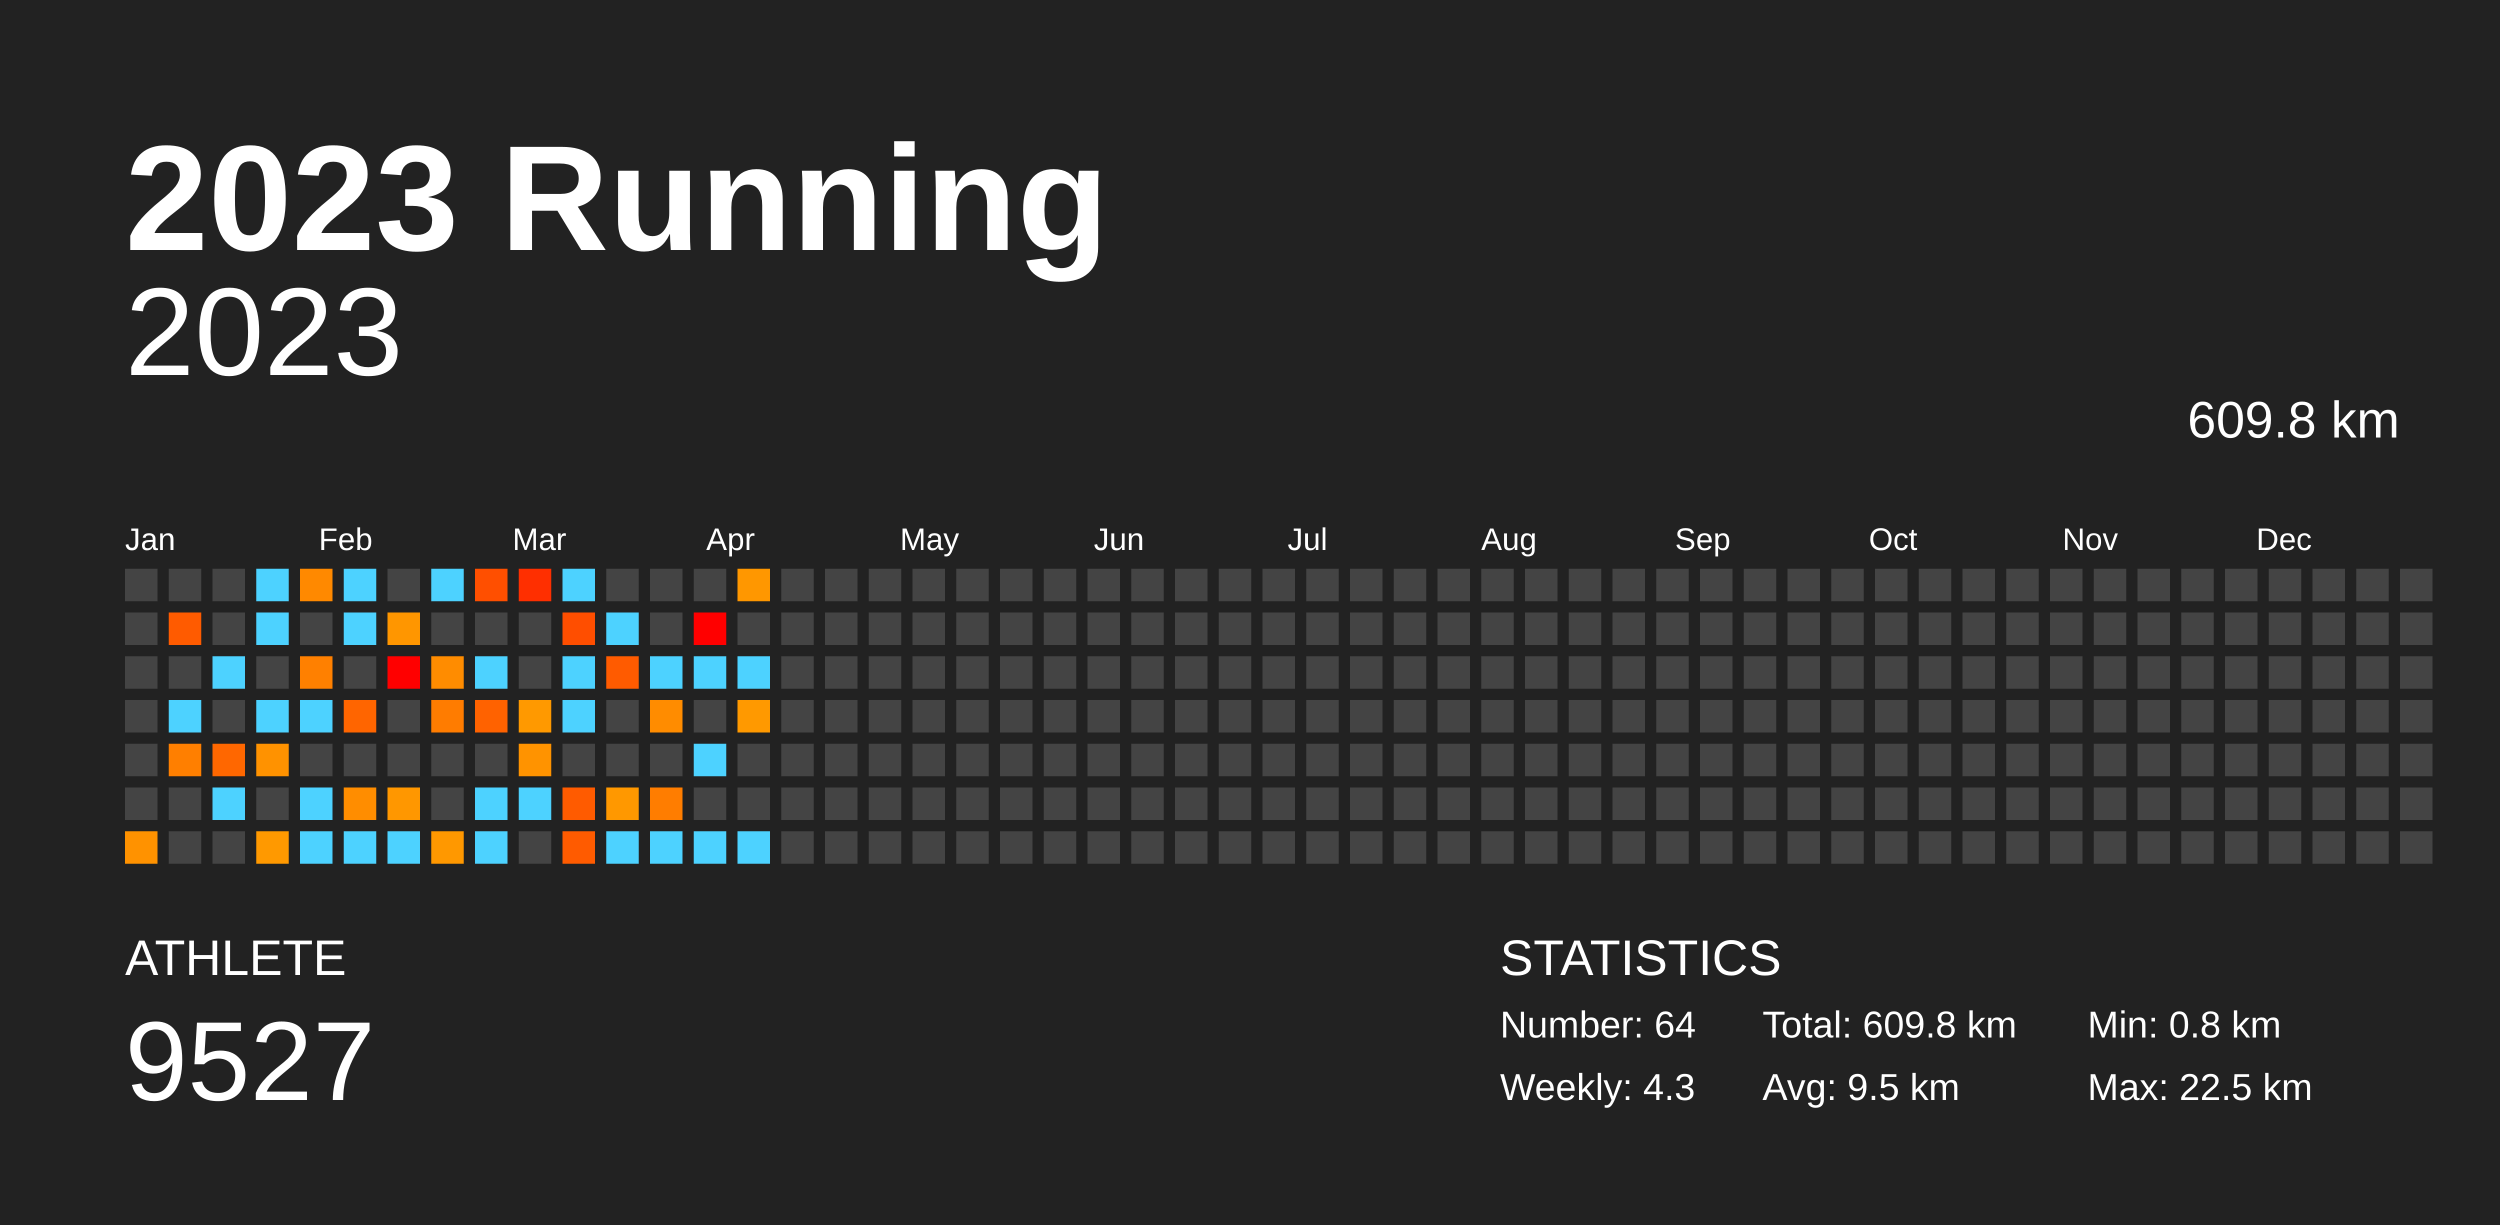
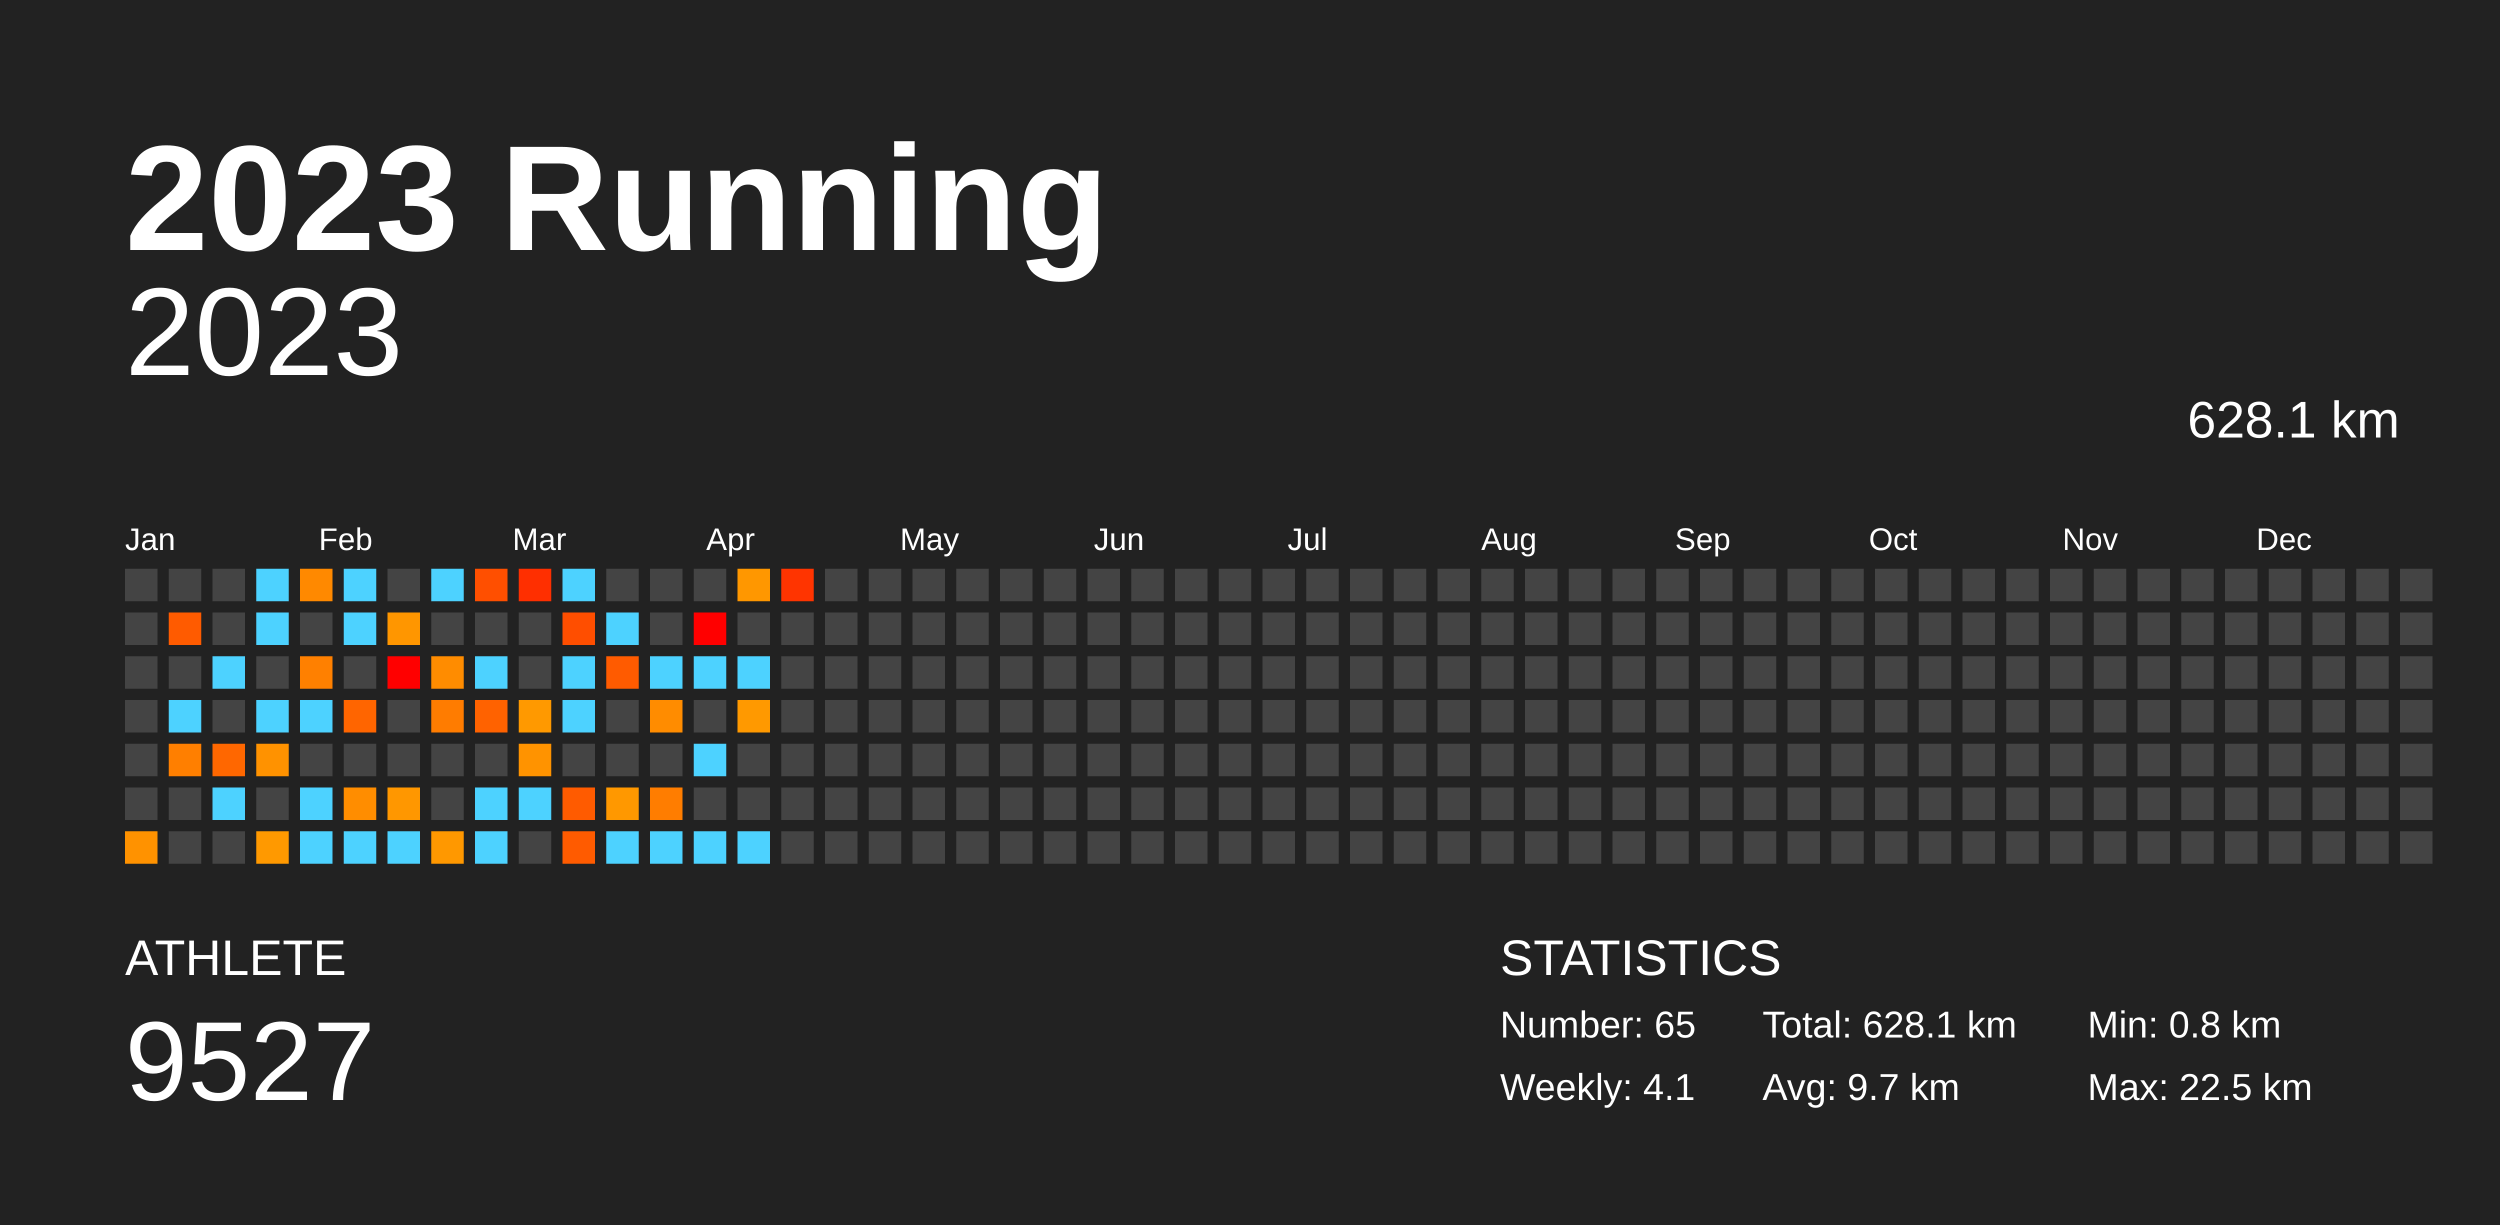
<svg xmlns="http://www.w3.org/2000/svg" baseProfile="full" height="98mm" version="1.1" viewBox="0,0,200,98" width="200mm">
  <defs />
  <rect fill="#222222" height="98" width="200" x="0" y="0" />
  <text fill="#FFFFFF" style="font-size:12px; font-family:Arial; font-weight:bold;" x="10" y="20">2023 Running</text>
  <text fill="#FFFFFF" style="font-size:4px; font-family:Arial" x="10" y="78">ATHLETE</text>
  <text fill="#FFFFFF" style="font-size:9px; font-family:Arial" x="10" y="88">9527</text>
  <text fill="#FFFFFF" style="font-size:4px; font-family:Arial" x="120" y="78">STATISTICS</text>
-   <text fill="#FFFFFF" style="font-size:3px; font-family:Arial" x="120" y="83">Number: 64</text>
-   <text fill="#FFFFFF" style="font-size:3px; font-family:Arial" x="120" y="88">Weekly: 4.3</text>
-   <text fill="#FFFFFF" style="font-size:3px; font-family:Arial" x="141" y="83">Total: 609.8 km</text>
-   <text fill="#FFFFFF" style="font-size:3px; font-family:Arial" x="141" y="88">Avg: 9.5 km</text>
+   <text fill="#FFFFFF" style="font-size:3px; font-family:Arial" x="120" y="83">Number: 65</text>
+   <text fill="#FFFFFF" style="font-size:3px; font-family:Arial" x="120" y="88">Weekly: 4.1</text>
+   <text fill="#FFFFFF" style="font-size:3px; font-family:Arial" x="141" y="83">Total: 628.1 km</text>
+   <text fill="#FFFFFF" style="font-size:3px; font-family:Arial" x="141" y="88">Avg: 9.7 km</text>
  <text fill="#FFFFFF" style="font-size:3px; font-family:Arial" x="167" y="83">Min: 0.8 km</text>
  <text fill="#FFFFFF" style="font-size:3px; font-family:Arial" x="167" y="88">Max: 22.5 km</text>
  <text alignment-baseline="hanging" fill="#FFFFFF" style="font-size:10.0px; font-family:Arial;" x="10" y="30">2023</text>
-   <text alignment-baseline="hanging" fill="#FFFFFF" style="font-size:4.125px; font-family:Arial;" x="175" y="35">609.8 km</text>
+   <text alignment-baseline="hanging" fill="#FFFFFF" style="font-size:4.125px; font-family:Arial;" x="175" y="35">628.1 km</text>
  <text fill="#FFFFFF" style="font-size:2.5px; font-family:Arial" x="10.0" y="44">Jan</text>
  <text fill="#FFFFFF" style="font-size:2.5px; font-family:Arial" x="25.5" y="44">Feb</text>
  <text fill="#FFFFFF" style="font-size:2.5px; font-family:Arial" x="41.0" y="44">Mar</text>
  <text fill="#FFFFFF" style="font-size:2.5px; font-family:Arial" x="56.5" y="44">Apr</text>
  <text fill="#FFFFFF" style="font-size:2.5px; font-family:Arial" x="72.0" y="44">May</text>
  <text fill="#FFFFFF" style="font-size:2.5px; font-family:Arial" x="87.5" y="44">Jun</text>
  <text fill="#FFFFFF" style="font-size:2.5px; font-family:Arial" x="103.0" y="44">Jul</text>
  <text fill="#FFFFFF" style="font-size:2.5px; font-family:Arial" x="118.5" y="44">Aug</text>
  <text fill="#FFFFFF" style="font-size:2.5px; font-family:Arial" x="134.0" y="44">Sep</text>
  <text fill="#FFFFFF" style="font-size:2.5px; font-family:Arial" x="149.5" y="44">Oct</text>
  <text fill="#FFFFFF" style="font-size:2.5px; font-family:Arial" x="165.0" y="44">Nov</text>
  <text fill="#FFFFFF" style="font-size:2.5px; font-family:Arial" x="180.5" y="44">Dec</text>
  <rect fill="#444444" height="2.6" width="2.6" x="10.0" y="45.5" />
  <rect fill="#444444" height="2.6" width="2.6" x="10.0" y="49.0" />
  <rect fill="#444444" height="2.6" width="2.6" x="10.0" y="52.5" />
  <rect fill="#444444" height="2.6" width="2.6" x="10.0" y="56.0" />
  <rect fill="#444444" height="2.6" width="2.6" x="10.0" y="59.5" />
  <rect fill="#444444" height="2.6" width="2.6" x="10.0" y="63.0" />
  <rect fill="#ff9200" height="2.6" width="2.6" x="10.0" y="66.5" />
  <rect fill="#444444" height="2.6" width="2.6" x="13.5" y="45.5" />
  <rect fill="#ff5b00" height="2.6" width="2.6" x="13.5" y="49.0" />
  <rect fill="#444444" height="2.6" width="2.6" x="13.5" y="52.5" />
  <rect fill="#4dd2ff" height="2.6" width="2.6" x="13.5" y="56.0" />
  <rect fill="#ff7f00" height="2.6" width="2.6" x="13.5" y="59.5" />
  <rect fill="#444444" height="2.6" width="2.6" x="13.5" y="63.0" />
  <rect fill="#444444" height="2.6" width="2.6" x="13.5" y="66.5" />
  <rect fill="#444444" height="2.6" width="2.6" x="17.0" y="45.5" />
  <rect fill="#444444" height="2.6" width="2.6" x="17.0" y="49.0" />
  <rect fill="#4dd2ff" height="2.6" width="2.6" x="17.0" y="52.5" />
  <rect fill="#444444" height="2.6" width="2.6" x="17.0" y="56.0" />
  <rect fill="#ff6700" height="2.6" width="2.6" x="17.0" y="59.5" />
  <rect fill="#4dd2ff" height="2.6" width="2.6" x="17.0" y="63.0" />
  <rect fill="#444444" height="2.6" width="2.6" x="17.0" y="66.5" />
  <rect fill="#4dd2ff" height="2.6" width="2.6" x="20.5" y="45.5" />
  <rect fill="#4dd2ff" height="2.6" width="2.6" x="20.5" y="49.0" />
  <rect fill="#444444" height="2.6" width="2.6" x="20.5" y="52.5" />
  <rect fill="#4dd2ff" height="2.6" width="2.6" x="20.5" y="56.0" />
  <rect fill="#ff9200" height="2.6" width="2.6" x="20.5" y="59.5" />
  <rect fill="#444444" height="2.6" width="2.6" x="20.5" y="63.0" />
  <rect fill="#ff9900" height="2.6" width="2.6" x="20.5" y="66.5" />
  <rect fill="#ff8900" height="2.6" width="2.6" x="24.0" y="45.5" />
  <rect fill="#444444" height="2.6" width="2.6" x="24.0" y="49.0" />
  <rect fill="#ff8000" height="2.6" width="2.6" x="24.0" y="52.5" />
  <rect fill="#4dd2ff" height="2.6" width="2.6" x="24.0" y="56.0" />
  <rect fill="#444444" height="2.6" width="2.6" x="24.0" y="59.5" />
  <rect fill="#4dd2ff" height="2.6" width="2.6" x="24.0" y="63.0" />
  <rect fill="#4dd2ff" height="2.6" width="2.6" x="24.0" y="66.5" />
  <rect fill="#4dd2ff" height="2.6" width="2.6" x="27.5" y="45.5" />
  <rect fill="#4dd2ff" height="2.6" width="2.6" x="27.5" y="49.0" />
  <rect fill="#444444" height="2.6" width="2.6" x="27.5" y="52.5" />
  <rect fill="#ff6500" height="2.6" width="2.6" x="27.5" y="56.0" />
  <rect fill="#444444" height="2.6" width="2.6" x="27.5" y="59.5" />
  <rect fill="#ff8d00" height="2.6" width="2.6" x="27.5" y="63.0" />
  <rect fill="#4dd2ff" height="2.6" width="2.6" x="27.5" y="66.5" />
  <rect fill="#444444" height="2.6" width="2.6" x="31.0" y="45.5" />
  <rect fill="#ff9600" height="2.6" width="2.6" x="31.0" y="49.0" />
  <rect fill="red" height="2.6" width="2.6" x="31.0" y="52.5" />
  <rect fill="#444444" height="2.6" width="2.6" x="31.0" y="56.0" />
  <rect fill="#444444" height="2.6" width="2.6" x="31.0" y="59.5" />
  <rect fill="#ff9700" height="2.6" width="2.6" x="31.0" y="63.0" />
  <rect fill="#4dd2ff" height="2.6" width="2.6" x="31.0" y="66.5" />
  <rect fill="#4dd2ff" height="2.6" width="2.6" x="34.5" y="45.5" />
  <rect fill="#444444" height="2.6" width="2.6" x="34.5" y="49.0" />
  <rect fill="#ff8c00" height="2.6" width="2.6" x="34.5" y="52.5" />
  <rect fill="#ff7c00" height="2.6" width="2.6" x="34.5" y="56.0" />
  <rect fill="#444444" height="2.6" width="2.6" x="34.5" y="59.5" />
  <rect fill="#444444" height="2.6" width="2.6" x="34.5" y="63.0" />
  <rect fill="#ff9800" height="2.6" width="2.6" x="34.5" y="66.5" />
  <rect fill="#ff4f00" height="2.6" width="2.6" x="38.0" y="45.5" />
  <rect fill="#444444" height="2.6" width="2.6" x="38.0" y="49.0" />
  <rect fill="#4dd2ff" height="2.6" width="2.6" x="38.0" y="52.5" />
  <rect fill="#ff6200" height="2.6" width="2.6" x="38.0" y="56.0" />
  <rect fill="#444444" height="2.6" width="2.6" x="38.0" y="59.5" />
  <rect fill="#4dd2ff" height="2.6" width="2.6" x="38.0" y="63.0" />
  <rect fill="#4dd2ff" height="2.6" width="2.6" x="38.0" y="66.5" />
  <rect fill="#ff2f00" height="2.6" width="2.6" x="41.5" y="45.5" />
  <rect fill="#444444" height="2.6" width="2.6" x="41.5" y="49.0" />
  <rect fill="#444444" height="2.6" width="2.6" x="41.5" y="52.5" />
  <rect fill="#ff9900" height="2.6" width="2.6" x="41.5" y="56.0" />
  <rect fill="#ff9300" height="2.6" width="2.6" x="41.5" y="59.5" />
  <rect fill="#4dd2ff" height="2.6" width="2.6" x="41.5" y="63.0" />
  <rect fill="#444444" height="2.6" width="2.6" x="41.5" y="66.5" />
  <rect fill="#4dd2ff" height="2.6" width="2.6" x="45.0" y="45.5" />
  <rect fill="#ff4e00" height="2.6" width="2.6" x="45.0" y="49.0" />
  <rect fill="#4dd2ff" height="2.6" width="2.6" x="45.0" y="52.5" />
  <rect fill="#4dd2ff" height="2.6" width="2.6" x="45.0" y="56.0" />
  <rect fill="#444444" height="2.6" width="2.6" x="45.0" y="59.5" />
  <rect fill="#ff5b00" height="2.6" width="2.6" x="45.0" y="63.0" />
  <rect fill="#ff5b00" height="2.6" width="2.6" x="45.0" y="66.5" />
  <rect fill="#444444" height="2.6" width="2.6" x="48.5" y="45.5" />
  <rect fill="#4dd2ff" height="2.6" width="2.6" x="48.5" y="49.0" />
  <rect fill="#ff5b00" height="2.6" width="2.6" x="48.5" y="52.5" />
  <rect fill="#444444" height="2.6" width="2.6" x="48.5" y="56.0" />
  <rect fill="#444444" height="2.6" width="2.6" x="48.5" y="59.5" />
  <rect fill="#ff9800" height="2.6" width="2.6" x="48.5" y="63.0" />
  <rect fill="#4dd2ff" height="2.6" width="2.6" x="48.5" y="66.5" />
  <rect fill="#444444" height="2.6" width="2.6" x="52.0" y="45.5" />
  <rect fill="#444444" height="2.6" width="2.6" x="52.0" y="49.0" />
  <rect fill="#4dd2ff" height="2.6" width="2.6" x="52.0" y="52.5" />
  <rect fill="#ff8c00" height="2.6" width="2.6" x="52.0" y="56.0" />
  <rect fill="#444444" height="2.6" width="2.6" x="52.0" y="59.5" />
  <rect fill="#ff7d00" height="2.6" width="2.6" x="52.0" y="63.0" />
  <rect fill="#4dd2ff" height="2.6" width="2.6" x="52.0" y="66.5" />
  <rect fill="#444444" height="2.6" width="2.6" x="55.5" y="45.5" />
  <rect fill="red" height="2.6" width="2.6" x="55.5" y="49.0" />
  <rect fill="#4dd2ff" height="2.6" width="2.6" x="55.5" y="52.5" />
  <rect fill="#444444" height="2.6" width="2.6" x="55.5" y="56.0" />
  <rect fill="#4dd2ff" height="2.6" width="2.6" x="55.5" y="59.5" />
  <rect fill="#444444" height="2.6" width="2.6" x="55.5" y="63.0" />
  <rect fill="#4dd2ff" height="2.6" width="2.6" x="55.5" y="66.5" />
  <rect fill="#ff9700" height="2.6" width="2.6" x="59.0" y="45.5" />
  <rect fill="#444444" height="2.6" width="2.6" x="59.0" y="49.0" />
  <rect fill="#4dd2ff" height="2.6" width="2.6" x="59.0" y="52.5" />
  <rect fill="#ff9900" height="2.6" width="2.6" x="59.0" y="56.0" />
  <rect fill="#444444" height="2.6" width="2.6" x="59.0" y="59.5" />
  <rect fill="#444444" height="2.6" width="2.6" x="59.0" y="63.0" />
  <rect fill="#4dd2ff" height="2.6" width="2.6" x="59.0" y="66.5" />
-   <rect fill="#444444" height="2.6" width="2.6" x="62.5" y="45.5" />
+   <rect fill="#ff3400" height="2.6" width="2.6" x="62.5" y="45.5" />
  <rect fill="#444444" height="2.6" width="2.6" x="62.5" y="49.0" />
  <rect fill="#444444" height="2.6" width="2.6" x="62.5" y="52.5" />
  <rect fill="#444444" height="2.6" width="2.6" x="62.5" y="56.0" />
  <rect fill="#444444" height="2.6" width="2.6" x="62.5" y="59.5" />
  <rect fill="#444444" height="2.6" width="2.6" x="62.5" y="63.0" />
  <rect fill="#444444" height="2.6" width="2.6" x="62.5" y="66.5" />
  <rect fill="#444444" height="2.6" width="2.6" x="66.0" y="45.5" />
  <rect fill="#444444" height="2.6" width="2.6" x="66.0" y="49.0" />
  <rect fill="#444444" height="2.6" width="2.6" x="66.0" y="52.5" />
  <rect fill="#444444" height="2.6" width="2.6" x="66.0" y="56.0" />
  <rect fill="#444444" height="2.6" width="2.6" x="66.0" y="59.5" />
  <rect fill="#444444" height="2.6" width="2.6" x="66.0" y="63.0" />
  <rect fill="#444444" height="2.6" width="2.6" x="66.0" y="66.5" />
  <rect fill="#444444" height="2.6" width="2.6" x="69.5" y="45.5" />
  <rect fill="#444444" height="2.6" width="2.6" x="69.5" y="49.0" />
  <rect fill="#444444" height="2.6" width="2.6" x="69.5" y="52.5" />
  <rect fill="#444444" height="2.6" width="2.6" x="69.5" y="56.0" />
  <rect fill="#444444" height="2.6" width="2.6" x="69.5" y="59.5" />
  <rect fill="#444444" height="2.6" width="2.6" x="69.5" y="63.0" />
  <rect fill="#444444" height="2.6" width="2.6" x="69.5" y="66.5" />
  <rect fill="#444444" height="2.6" width="2.6" x="73.0" y="45.5" />
  <rect fill="#444444" height="2.6" width="2.6" x="73.0" y="49.0" />
  <rect fill="#444444" height="2.6" width="2.6" x="73.0" y="52.5" />
  <rect fill="#444444" height="2.6" width="2.6" x="73.0" y="56.0" />
  <rect fill="#444444" height="2.6" width="2.6" x="73.0" y="59.5" />
  <rect fill="#444444" height="2.6" width="2.6" x="73.0" y="63.0" />
  <rect fill="#444444" height="2.6" width="2.6" x="73.0" y="66.5" />
  <rect fill="#444444" height="2.6" width="2.6" x="76.5" y="45.5" />
  <rect fill="#444444" height="2.6" width="2.6" x="76.5" y="49.0" />
  <rect fill="#444444" height="2.6" width="2.6" x="76.5" y="52.5" />
  <rect fill="#444444" height="2.6" width="2.6" x="76.5" y="56.0" />
  <rect fill="#444444" height="2.6" width="2.6" x="76.5" y="59.5" />
  <rect fill="#444444" height="2.6" width="2.6" x="76.5" y="63.0" />
  <rect fill="#444444" height="2.6" width="2.6" x="76.5" y="66.5" />
  <rect fill="#444444" height="2.6" width="2.6" x="80.0" y="45.5" />
  <rect fill="#444444" height="2.6" width="2.6" x="80.0" y="49.0" />
  <rect fill="#444444" height="2.6" width="2.6" x="80.0" y="52.5" />
  <rect fill="#444444" height="2.6" width="2.6" x="80.0" y="56.0" />
  <rect fill="#444444" height="2.6" width="2.6" x="80.0" y="59.5" />
  <rect fill="#444444" height="2.6" width="2.6" x="80.0" y="63.0" />
  <rect fill="#444444" height="2.6" width="2.6" x="80.0" y="66.5" />
  <rect fill="#444444" height="2.6" width="2.6" x="83.5" y="45.5" />
  <rect fill="#444444" height="2.6" width="2.6" x="83.5" y="49.0" />
  <rect fill="#444444" height="2.6" width="2.6" x="83.5" y="52.5" />
  <rect fill="#444444" height="2.6" width="2.6" x="83.5" y="56.0" />
  <rect fill="#444444" height="2.6" width="2.6" x="83.5" y="59.5" />
  <rect fill="#444444" height="2.6" width="2.6" x="83.5" y="63.0" />
  <rect fill="#444444" height="2.6" width="2.6" x="83.5" y="66.5" />
  <rect fill="#444444" height="2.6" width="2.6" x="87.0" y="45.5" />
  <rect fill="#444444" height="2.6" width="2.6" x="87.0" y="49.0" />
  <rect fill="#444444" height="2.6" width="2.6" x="87.0" y="52.5" />
  <rect fill="#444444" height="2.6" width="2.6" x="87.0" y="56.0" />
  <rect fill="#444444" height="2.6" width="2.6" x="87.0" y="59.5" />
  <rect fill="#444444" height="2.6" width="2.6" x="87.0" y="63.0" />
  <rect fill="#444444" height="2.6" width="2.6" x="87.0" y="66.5" />
  <rect fill="#444444" height="2.6" width="2.6" x="90.5" y="45.5" />
  <rect fill="#444444" height="2.6" width="2.6" x="90.5" y="49.0" />
  <rect fill="#444444" height="2.6" width="2.6" x="90.5" y="52.5" />
  <rect fill="#444444" height="2.6" width="2.6" x="90.5" y="56.0" />
  <rect fill="#444444" height="2.6" width="2.6" x="90.5" y="59.5" />
  <rect fill="#444444" height="2.6" width="2.6" x="90.5" y="63.0" />
  <rect fill="#444444" height="2.6" width="2.6" x="90.5" y="66.5" />
  <rect fill="#444444" height="2.6" width="2.6" x="94.0" y="45.5" />
  <rect fill="#444444" height="2.6" width="2.6" x="94.0" y="49.0" />
  <rect fill="#444444" height="2.6" width="2.6" x="94.0" y="52.5" />
  <rect fill="#444444" height="2.6" width="2.6" x="94.0" y="56.0" />
  <rect fill="#444444" height="2.6" width="2.6" x="94.0" y="59.5" />
  <rect fill="#444444" height="2.6" width="2.6" x="94.0" y="63.0" />
  <rect fill="#444444" height="2.6" width="2.6" x="94.0" y="66.5" />
  <rect fill="#444444" height="2.6" width="2.6" x="97.5" y="45.5" />
  <rect fill="#444444" height="2.6" width="2.6" x="97.5" y="49.0" />
  <rect fill="#444444" height="2.6" width="2.6" x="97.5" y="52.5" />
  <rect fill="#444444" height="2.6" width="2.6" x="97.5" y="56.0" />
  <rect fill="#444444" height="2.6" width="2.6" x="97.5" y="59.5" />
  <rect fill="#444444" height="2.6" width="2.6" x="97.5" y="63.0" />
  <rect fill="#444444" height="2.6" width="2.6" x="97.5" y="66.5" />
  <rect fill="#444444" height="2.6" width="2.6" x="101.0" y="45.5" />
  <rect fill="#444444" height="2.6" width="2.6" x="101.0" y="49.0" />
  <rect fill="#444444" height="2.6" width="2.6" x="101.0" y="52.5" />
  <rect fill="#444444" height="2.6" width="2.6" x="101.0" y="56.0" />
  <rect fill="#444444" height="2.6" width="2.6" x="101.0" y="59.5" />
  <rect fill="#444444" height="2.6" width="2.6" x="101.0" y="63.0" />
  <rect fill="#444444" height="2.6" width="2.6" x="101.0" y="66.5" />
  <rect fill="#444444" height="2.6" width="2.6" x="104.5" y="45.5" />
  <rect fill="#444444" height="2.6" width="2.6" x="104.5" y="49.0" />
  <rect fill="#444444" height="2.6" width="2.6" x="104.5" y="52.5" />
  <rect fill="#444444" height="2.6" width="2.6" x="104.5" y="56.0" />
  <rect fill="#444444" height="2.6" width="2.6" x="104.5" y="59.5" />
  <rect fill="#444444" height="2.6" width="2.6" x="104.5" y="63.0" />
  <rect fill="#444444" height="2.6" width="2.6" x="104.5" y="66.5" />
  <rect fill="#444444" height="2.6" width="2.6" x="108.0" y="45.5" />
  <rect fill="#444444" height="2.6" width="2.6" x="108.0" y="49.0" />
  <rect fill="#444444" height="2.6" width="2.6" x="108.0" y="52.5" />
  <rect fill="#444444" height="2.6" width="2.6" x="108.0" y="56.0" />
  <rect fill="#444444" height="2.6" width="2.6" x="108.0" y="59.5" />
  <rect fill="#444444" height="2.6" width="2.6" x="108.0" y="63.0" />
  <rect fill="#444444" height="2.6" width="2.6" x="108.0" y="66.5" />
  <rect fill="#444444" height="2.6" width="2.6" x="111.5" y="45.5" />
  <rect fill="#444444" height="2.6" width="2.6" x="111.5" y="49.0" />
  <rect fill="#444444" height="2.6" width="2.6" x="111.5" y="52.5" />
  <rect fill="#444444" height="2.6" width="2.6" x="111.5" y="56.0" />
  <rect fill="#444444" height="2.6" width="2.6" x="111.5" y="59.5" />
  <rect fill="#444444" height="2.6" width="2.6" x="111.5" y="63.0" />
  <rect fill="#444444" height="2.6" width="2.6" x="111.5" y="66.5" />
  <rect fill="#444444" height="2.6" width="2.6" x="115.0" y="45.5" />
  <rect fill="#444444" height="2.6" width="2.6" x="115.0" y="49.0" />
  <rect fill="#444444" height="2.6" width="2.6" x="115.0" y="52.5" />
  <rect fill="#444444" height="2.6" width="2.6" x="115.0" y="56.0" />
  <rect fill="#444444" height="2.6" width="2.6" x="115.0" y="59.5" />
  <rect fill="#444444" height="2.6" width="2.6" x="115.0" y="63.0" />
  <rect fill="#444444" height="2.6" width="2.6" x="115.0" y="66.5" />
  <rect fill="#444444" height="2.6" width="2.6" x="118.5" y="45.5" />
  <rect fill="#444444" height="2.6" width="2.6" x="118.5" y="49.0" />
  <rect fill="#444444" height="2.6" width="2.6" x="118.5" y="52.5" />
  <rect fill="#444444" height="2.6" width="2.6" x="118.5" y="56.0" />
  <rect fill="#444444" height="2.6" width="2.6" x="118.5" y="59.5" />
  <rect fill="#444444" height="2.6" width="2.6" x="118.5" y="63.0" />
  <rect fill="#444444" height="2.6" width="2.6" x="118.5" y="66.5" />
  <rect fill="#444444" height="2.6" width="2.6" x="122.0" y="45.5" />
  <rect fill="#444444" height="2.6" width="2.6" x="122.0" y="49.0" />
  <rect fill="#444444" height="2.6" width="2.6" x="122.0" y="52.5" />
  <rect fill="#444444" height="2.6" width="2.6" x="122.0" y="56.0" />
  <rect fill="#444444" height="2.6" width="2.6" x="122.0" y="59.5" />
  <rect fill="#444444" height="2.6" width="2.6" x="122.0" y="63.0" />
  <rect fill="#444444" height="2.6" width="2.6" x="122.0" y="66.5" />
  <rect fill="#444444" height="2.6" width="2.6" x="125.5" y="45.5" />
  <rect fill="#444444" height="2.6" width="2.6" x="125.5" y="49.0" />
  <rect fill="#444444" height="2.6" width="2.6" x="125.5" y="52.5" />
  <rect fill="#444444" height="2.6" width="2.6" x="125.5" y="56.0" />
  <rect fill="#444444" height="2.6" width="2.6" x="125.5" y="59.5" />
  <rect fill="#444444" height="2.6" width="2.6" x="125.5" y="63.0" />
  <rect fill="#444444" height="2.6" width="2.6" x="125.5" y="66.5" />
  <rect fill="#444444" height="2.6" width="2.6" x="129.0" y="45.5" />
  <rect fill="#444444" height="2.6" width="2.6" x="129.0" y="49.0" />
  <rect fill="#444444" height="2.6" width="2.6" x="129.0" y="52.5" />
  <rect fill="#444444" height="2.6" width="2.6" x="129.0" y="56.0" />
  <rect fill="#444444" height="2.6" width="2.6" x="129.0" y="59.5" />
  <rect fill="#444444" height="2.6" width="2.6" x="129.0" y="63.0" />
  <rect fill="#444444" height="2.6" width="2.6" x="129.0" y="66.5" />
  <rect fill="#444444" height="2.6" width="2.6" x="132.5" y="45.5" />
  <rect fill="#444444" height="2.6" width="2.6" x="132.5" y="49.0" />
  <rect fill="#444444" height="2.6" width="2.6" x="132.5" y="52.5" />
  <rect fill="#444444" height="2.6" width="2.6" x="132.5" y="56.0" />
  <rect fill="#444444" height="2.6" width="2.6" x="132.5" y="59.5" />
  <rect fill="#444444" height="2.6" width="2.6" x="132.5" y="63.0" />
  <rect fill="#444444" height="2.6" width="2.6" x="132.5" y="66.5" />
  <rect fill="#444444" height="2.6" width="2.6" x="136.0" y="45.5" />
  <rect fill="#444444" height="2.6" width="2.6" x="136.0" y="49.0" />
  <rect fill="#444444" height="2.6" width="2.6" x="136.0" y="52.5" />
  <rect fill="#444444" height="2.6" width="2.6" x="136.0" y="56.0" />
  <rect fill="#444444" height="2.6" width="2.6" x="136.0" y="59.5" />
  <rect fill="#444444" height="2.6" width="2.6" x="136.0" y="63.0" />
  <rect fill="#444444" height="2.6" width="2.6" x="136.0" y="66.5" />
  <rect fill="#444444" height="2.6" width="2.6" x="139.5" y="45.5" />
  <rect fill="#444444" height="2.6" width="2.6" x="139.5" y="49.0" />
  <rect fill="#444444" height="2.6" width="2.6" x="139.5" y="52.5" />
  <rect fill="#444444" height="2.6" width="2.6" x="139.5" y="56.0" />
  <rect fill="#444444" height="2.6" width="2.6" x="139.5" y="59.5" />
  <rect fill="#444444" height="2.6" width="2.6" x="139.5" y="63.0" />
  <rect fill="#444444" height="2.6" width="2.6" x="139.5" y="66.5" />
  <rect fill="#444444" height="2.6" width="2.6" x="143.0" y="45.5" />
  <rect fill="#444444" height="2.6" width="2.6" x="143.0" y="49.0" />
  <rect fill="#444444" height="2.6" width="2.6" x="143.0" y="52.5" />
  <rect fill="#444444" height="2.6" width="2.6" x="143.0" y="56.0" />
  <rect fill="#444444" height="2.6" width="2.6" x="143.0" y="59.5" />
  <rect fill="#444444" height="2.6" width="2.6" x="143.0" y="63.0" />
  <rect fill="#444444" height="2.6" width="2.6" x="143.0" y="66.5" />
  <rect fill="#444444" height="2.6" width="2.6" x="146.5" y="45.5" />
  <rect fill="#444444" height="2.6" width="2.6" x="146.5" y="49.0" />
  <rect fill="#444444" height="2.6" width="2.6" x="146.5" y="52.5" />
  <rect fill="#444444" height="2.6" width="2.6" x="146.5" y="56.0" />
  <rect fill="#444444" height="2.6" width="2.6" x="146.5" y="59.5" />
  <rect fill="#444444" height="2.6" width="2.6" x="146.5" y="63.0" />
  <rect fill="#444444" height="2.6" width="2.6" x="146.5" y="66.5" />
  <rect fill="#444444" height="2.6" width="2.6" x="150.0" y="45.5" />
  <rect fill="#444444" height="2.6" width="2.6" x="150.0" y="49.0" />
  <rect fill="#444444" height="2.6" width="2.6" x="150.0" y="52.5" />
  <rect fill="#444444" height="2.6" width="2.6" x="150.0" y="56.0" />
  <rect fill="#444444" height="2.6" width="2.6" x="150.0" y="59.5" />
  <rect fill="#444444" height="2.6" width="2.6" x="150.0" y="63.0" />
  <rect fill="#444444" height="2.6" width="2.6" x="150.0" y="66.5" />
  <rect fill="#444444" height="2.6" width="2.6" x="153.5" y="45.5" />
  <rect fill="#444444" height="2.6" width="2.6" x="153.5" y="49.0" />
  <rect fill="#444444" height="2.6" width="2.6" x="153.5" y="52.5" />
  <rect fill="#444444" height="2.6" width="2.6" x="153.5" y="56.0" />
  <rect fill="#444444" height="2.6" width="2.6" x="153.5" y="59.5" />
  <rect fill="#444444" height="2.6" width="2.6" x="153.5" y="63.0" />
  <rect fill="#444444" height="2.6" width="2.6" x="153.5" y="66.5" />
  <rect fill="#444444" height="2.6" width="2.6" x="157.0" y="45.5" />
  <rect fill="#444444" height="2.6" width="2.6" x="157.0" y="49.0" />
  <rect fill="#444444" height="2.6" width="2.6" x="157.0" y="52.5" />
  <rect fill="#444444" height="2.6" width="2.6" x="157.0" y="56.0" />
  <rect fill="#444444" height="2.6" width="2.6" x="157.0" y="59.5" />
  <rect fill="#444444" height="2.6" width="2.6" x="157.0" y="63.0" />
  <rect fill="#444444" height="2.6" width="2.6" x="157.0" y="66.5" />
  <rect fill="#444444" height="2.6" width="2.6" x="160.5" y="45.5" />
  <rect fill="#444444" height="2.6" width="2.6" x="160.5" y="49.0" />
  <rect fill="#444444" height="2.6" width="2.6" x="160.5" y="52.5" />
  <rect fill="#444444" height="2.6" width="2.6" x="160.5" y="56.0" />
  <rect fill="#444444" height="2.6" width="2.6" x="160.5" y="59.5" />
  <rect fill="#444444" height="2.6" width="2.6" x="160.5" y="63.0" />
  <rect fill="#444444" height="2.6" width="2.6" x="160.5" y="66.5" />
  <rect fill="#444444" height="2.6" width="2.6" x="164.0" y="45.5" />
  <rect fill="#444444" height="2.6" width="2.6" x="164.0" y="49.0" />
  <rect fill="#444444" height="2.6" width="2.6" x="164.0" y="52.5" />
  <rect fill="#444444" height="2.6" width="2.6" x="164.0" y="56.0" />
  <rect fill="#444444" height="2.6" width="2.6" x="164.0" y="59.5" />
  <rect fill="#444444" height="2.6" width="2.6" x="164.0" y="63.0" />
  <rect fill="#444444" height="2.6" width="2.6" x="164.0" y="66.5" />
  <rect fill="#444444" height="2.6" width="2.6" x="167.5" y="45.5" />
  <rect fill="#444444" height="2.6" width="2.6" x="167.5" y="49.0" />
  <rect fill="#444444" height="2.6" width="2.6" x="167.5" y="52.5" />
  <rect fill="#444444" height="2.6" width="2.6" x="167.5" y="56.0" />
  <rect fill="#444444" height="2.6" width="2.6" x="167.5" y="59.5" />
  <rect fill="#444444" height="2.6" width="2.6" x="167.5" y="63.0" />
  <rect fill="#444444" height="2.6" width="2.6" x="167.5" y="66.5" />
  <rect fill="#444444" height="2.6" width="2.6" x="171.0" y="45.5" />
  <rect fill="#444444" height="2.6" width="2.6" x="171.0" y="49.0" />
  <rect fill="#444444" height="2.6" width="2.6" x="171.0" y="52.5" />
  <rect fill="#444444" height="2.6" width="2.6" x="171.0" y="56.0" />
  <rect fill="#444444" height="2.6" width="2.6" x="171.0" y="59.5" />
  <rect fill="#444444" height="2.6" width="2.6" x="171.0" y="63.0" />
  <rect fill="#444444" height="2.6" width="2.6" x="171.0" y="66.5" />
  <rect fill="#444444" height="2.6" width="2.6" x="174.5" y="45.5" />
  <rect fill="#444444" height="2.6" width="2.6" x="174.5" y="49.0" />
  <rect fill="#444444" height="2.6" width="2.6" x="174.5" y="52.5" />
  <rect fill="#444444" height="2.6" width="2.6" x="174.5" y="56.0" />
  <rect fill="#444444" height="2.6" width="2.6" x="174.5" y="59.5" />
  <rect fill="#444444" height="2.6" width="2.6" x="174.5" y="63.0" />
  <rect fill="#444444" height="2.6" width="2.6" x="174.5" y="66.5" />
  <rect fill="#444444" height="2.6" width="2.6" x="178.0" y="45.5" />
  <rect fill="#444444" height="2.6" width="2.6" x="178.0" y="49.0" />
  <rect fill="#444444" height="2.6" width="2.6" x="178.0" y="52.5" />
  <rect fill="#444444" height="2.6" width="2.6" x="178.0" y="56.0" />
  <rect fill="#444444" height="2.6" width="2.6" x="178.0" y="59.5" />
  <rect fill="#444444" height="2.6" width="2.6" x="178.0" y="63.0" />
  <rect fill="#444444" height="2.6" width="2.6" x="178.0" y="66.5" />
  <rect fill="#444444" height="2.6" width="2.6" x="181.5" y="45.5" />
  <rect fill="#444444" height="2.6" width="2.6" x="181.5" y="49.0" />
  <rect fill="#444444" height="2.6" width="2.6" x="181.5" y="52.5" />
  <rect fill="#444444" height="2.6" width="2.6" x="181.5" y="56.0" />
  <rect fill="#444444" height="2.6" width="2.6" x="181.5" y="59.5" />
  <rect fill="#444444" height="2.6" width="2.6" x="181.5" y="63.0" />
  <rect fill="#444444" height="2.6" width="2.6" x="181.5" y="66.5" />
  <rect fill="#444444" height="2.6" width="2.6" x="185.0" y="45.5" />
  <rect fill="#444444" height="2.6" width="2.6" x="185.0" y="49.0" />
  <rect fill="#444444" height="2.6" width="2.6" x="185.0" y="52.5" />
  <rect fill="#444444" height="2.6" width="2.6" x="185.0" y="56.0" />
  <rect fill="#444444" height="2.6" width="2.6" x="185.0" y="59.5" />
  <rect fill="#444444" height="2.6" width="2.6" x="185.0" y="63.0" />
  <rect fill="#444444" height="2.6" width="2.6" x="185.0" y="66.5" />
  <rect fill="#444444" height="2.6" width="2.6" x="188.5" y="45.5" />
  <rect fill="#444444" height="2.6" width="2.6" x="188.5" y="49.0" />
  <rect fill="#444444" height="2.6" width="2.6" x="188.5" y="52.5" />
  <rect fill="#444444" height="2.6" width="2.6" x="188.5" y="56.0" />
  <rect fill="#444444" height="2.6" width="2.6" x="188.5" y="59.5" />
  <rect fill="#444444" height="2.6" width="2.6" x="188.5" y="63.0" />
  <rect fill="#444444" height="2.6" width="2.6" x="188.5" y="66.5" />
  <rect fill="#444444" height="2.6" width="2.6" x="192.0" y="45.5" />
  <rect fill="#444444" height="2.6" width="2.6" x="192.0" y="49.0" />
  <rect fill="#444444" height="2.6" width="2.6" x="192.0" y="52.5" />
  <rect fill="#444444" height="2.6" width="2.6" x="192.0" y="56.0" />
  <rect fill="#444444" height="2.6" width="2.6" x="192.0" y="59.5" />
  <rect fill="#444444" height="2.6" width="2.6" x="192.0" y="63.0" />
  <rect fill="#444444" height="2.6" width="2.6" x="192.0" y="66.5" />
</svg>
